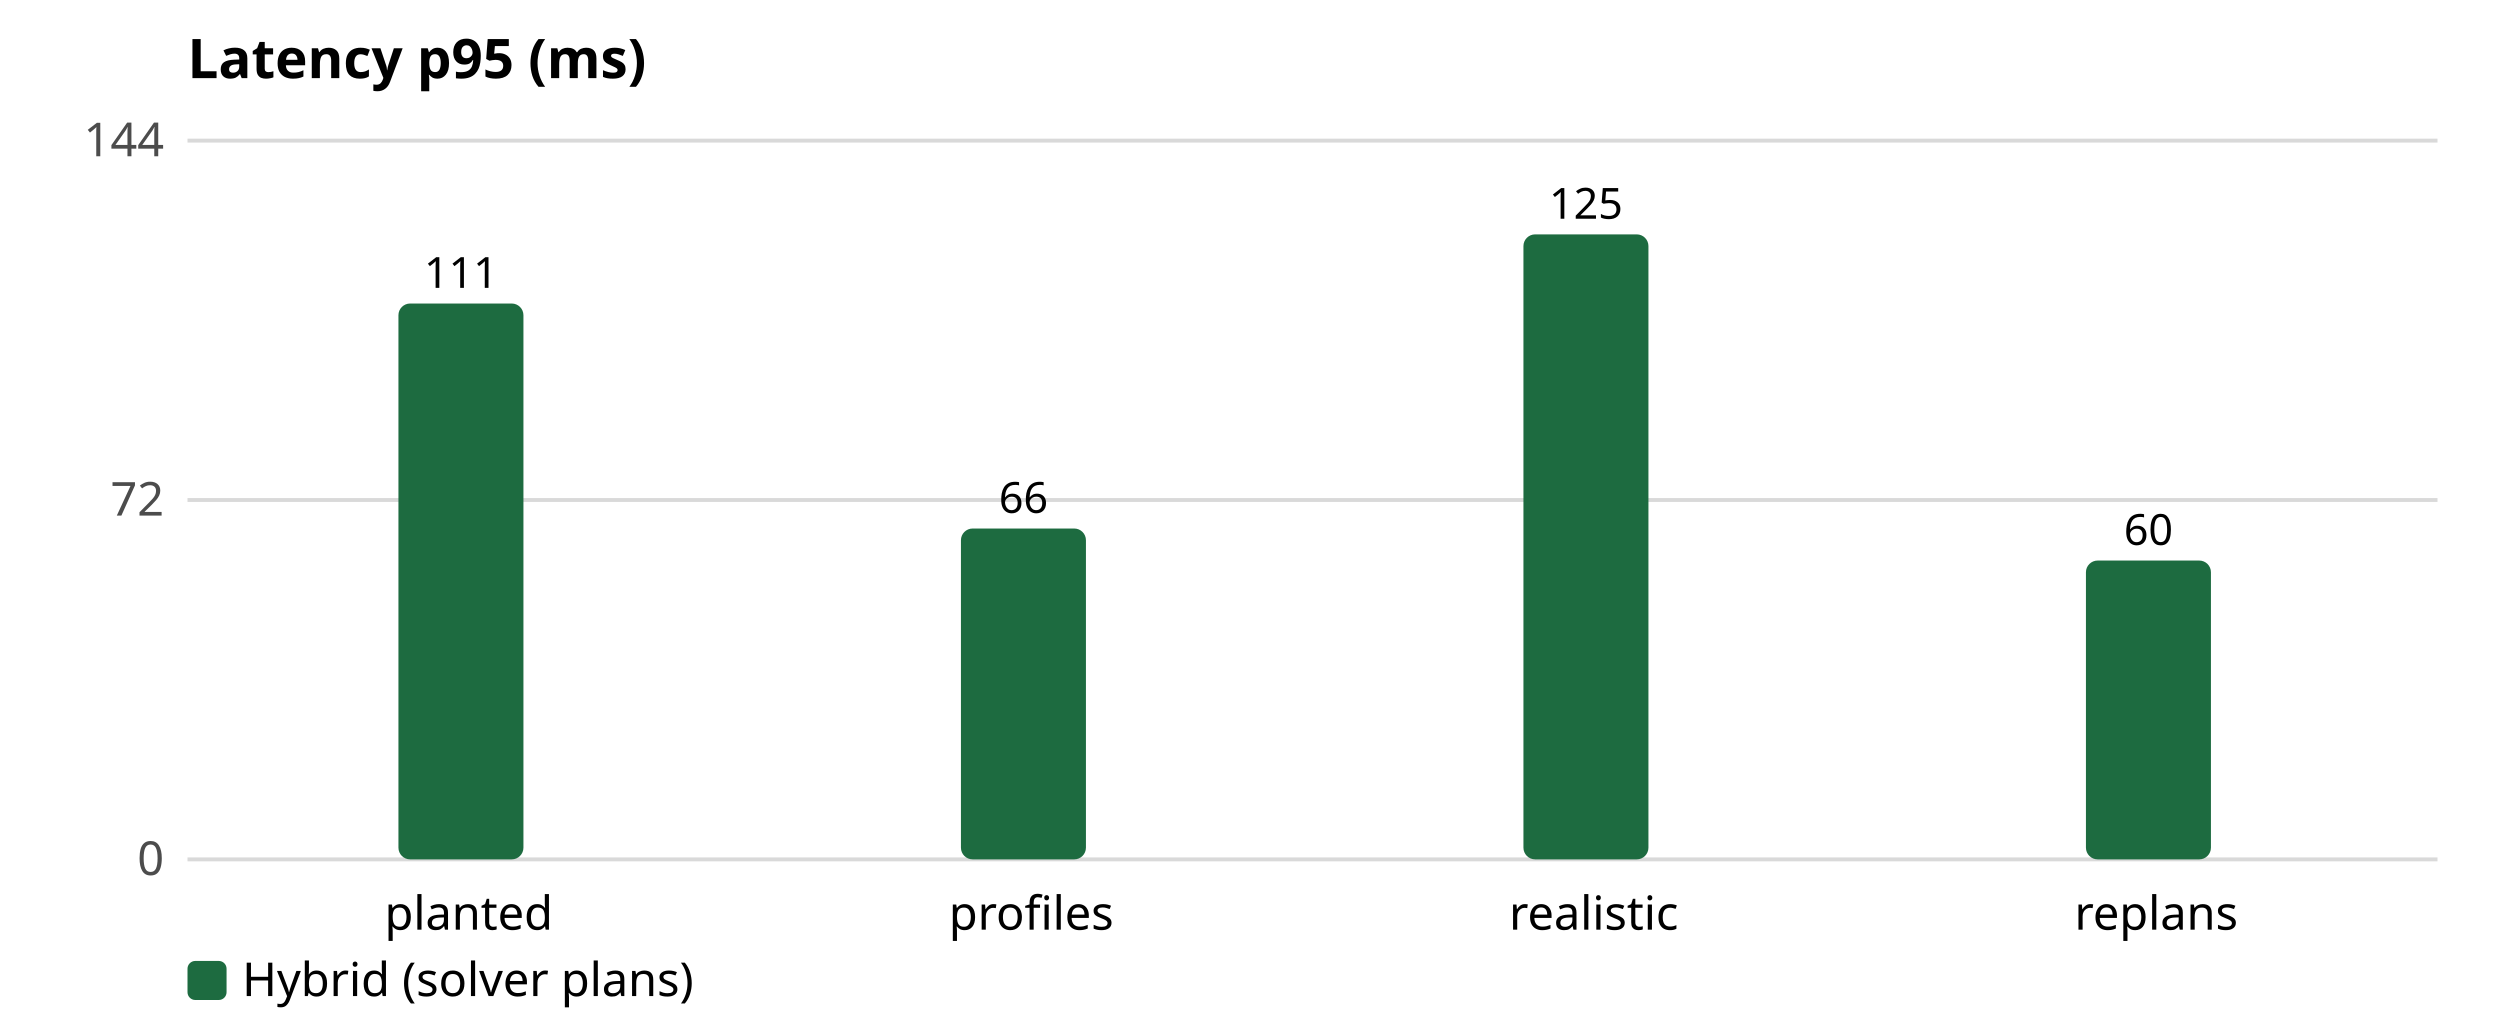
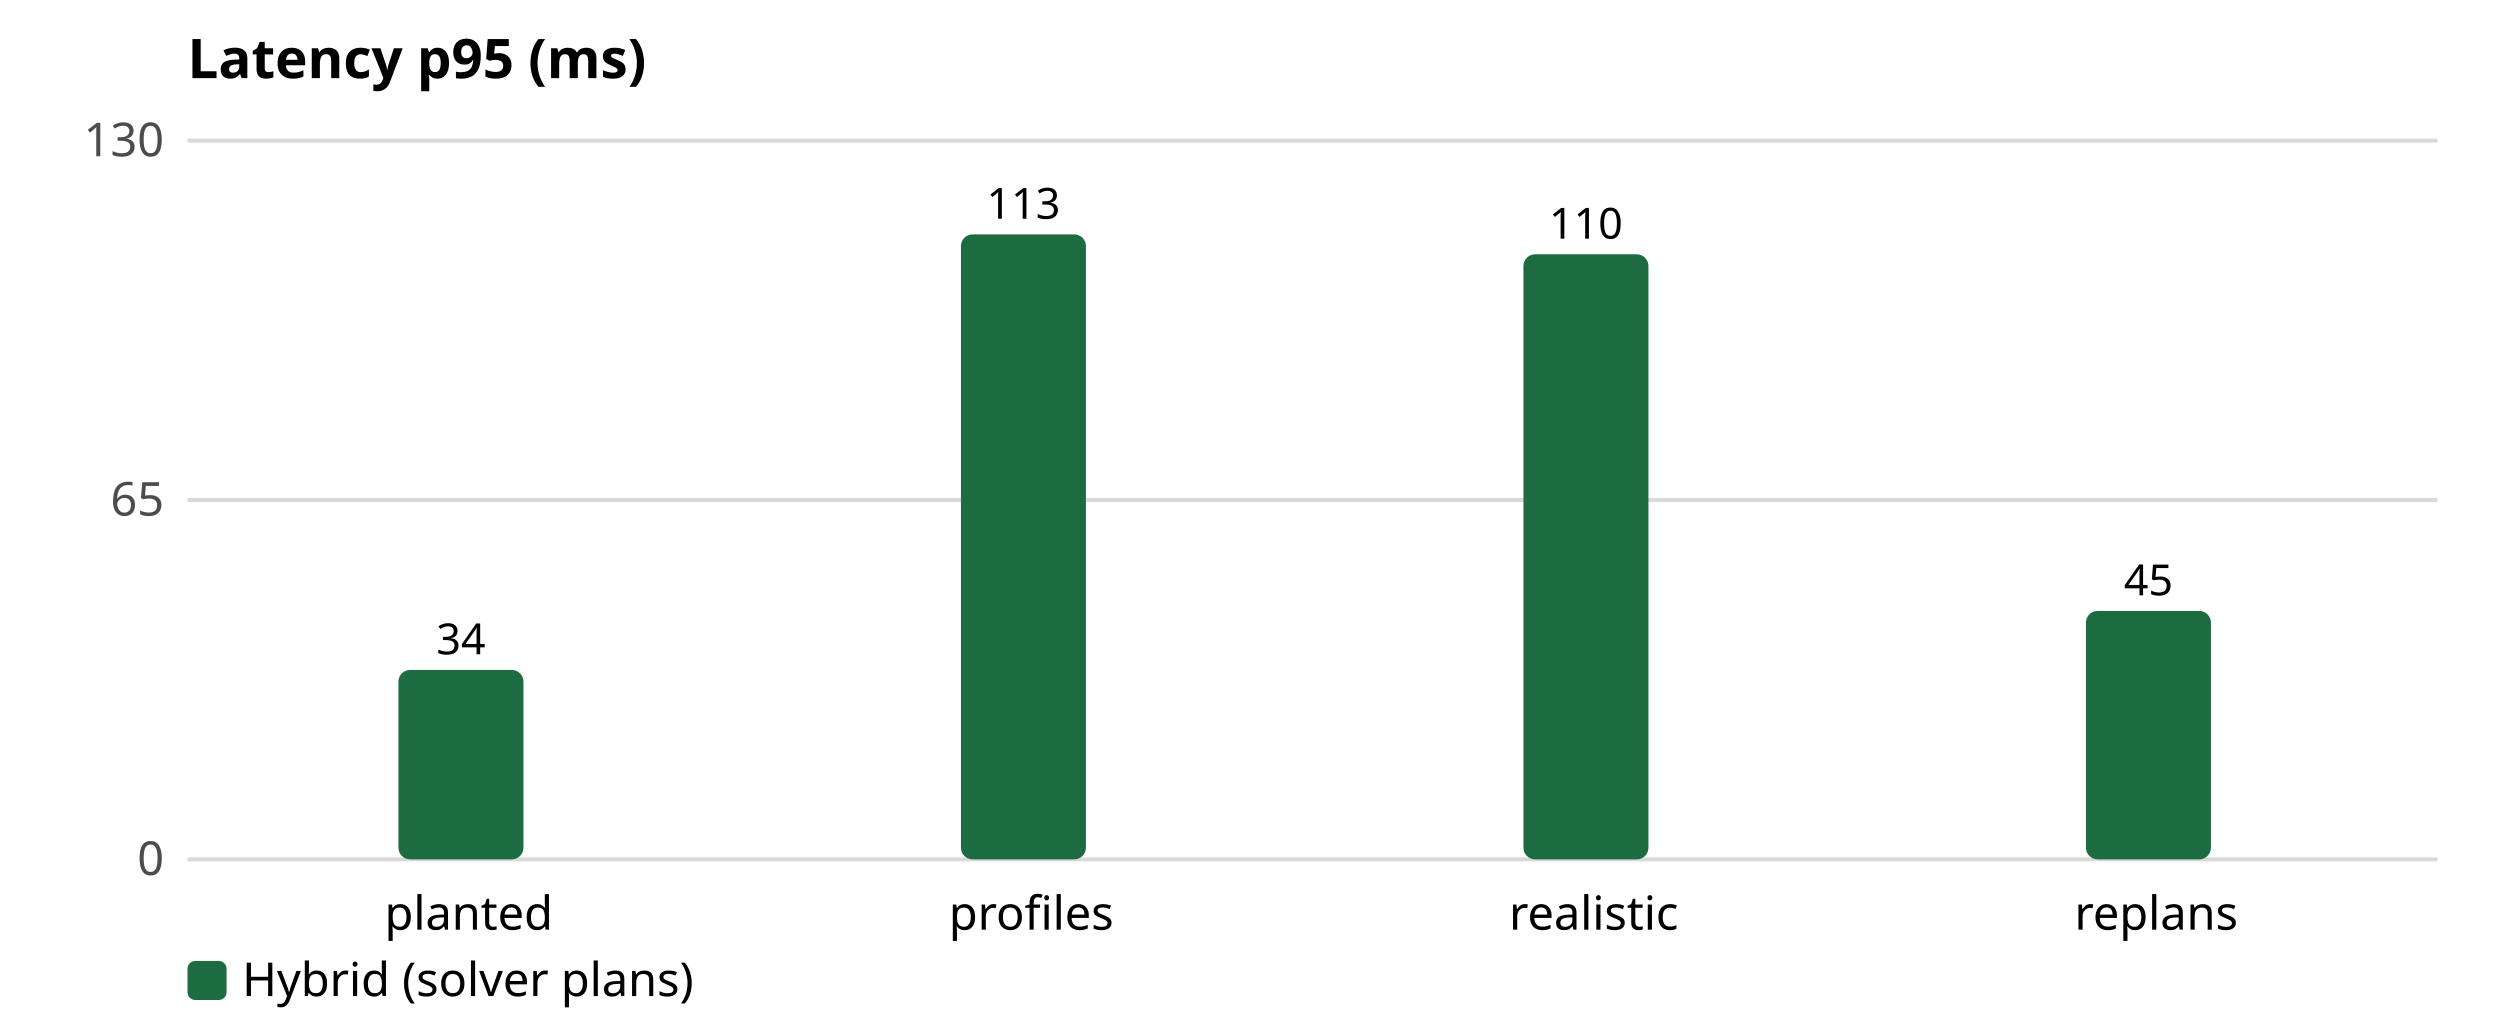
<svg xmlns="http://www.w3.org/2000/svg" viewBox="0 0 640 260" role="img" aria-label="Latency p95 (ms)" font-family="system-ui,sans-serif" font-size="12" fill="currentColor">
  <text x="48" y="20" font-size="14" font-weight="600">Latency p95 (ms)</text>
  <line x1="48" x2="624" y1="220.0" y2="220.0" stroke="currentColor" stroke-opacity="0.15" />
  <text x="42" y="224.0" text-anchor="end" opacity="0.7">0</text>
  <line x1="48" x2="624" y1="128.0" y2="128.0" stroke="currentColor" stroke-opacity="0.15" />
-   <text x="42" y="132.0" text-anchor="end" opacity="0.7">72</text>
+   <text x="42" y="132.0" text-anchor="end" opacity="0.7">65</text>
  <line x1="48" x2="624" y1="36.0" y2="36.0" stroke="currentColor" stroke-opacity="0.15" />
-   <text x="42" y="40.0" text-anchor="end" opacity="0.7">144</text>
-   <rect x="102.0" y="77.7" width="32.0" height="142.3" rx="3" fill="#1d6b40" />
-   <text x="118.0" y="73.7" text-anchor="middle" font-size="11">111</text>
+   <text x="42" y="40.0" text-anchor="end" opacity="0.7">130</text>
+   <rect x="102.0" y="171.5" width="32.0" height="48.5" rx="3" fill="#1d6b40" />
+   <text x="118.0" y="167.5" text-anchor="middle" font-size="11">34</text>
  <text x="120.0" y="238" text-anchor="middle">planted</text>
-   <rect x="246.0" y="135.3" width="32.0" height="84.7" rx="3" fill="#1d6b40" />
-   <text x="262.0" y="131.3" text-anchor="middle" font-size="11">66</text>
+   <rect x="246.0" y="60.0" width="32.0" height="160.0" rx="3" fill="#1d6b40" />
+   <text x="262.0" y="56.0" text-anchor="middle" font-size="11">113</text>
  <text x="264.0" y="238" text-anchor="middle">profiles</text>
-   <rect x="390.0" y="60.0" width="32.0" height="160.0" rx="3" fill="#1d6b40" />
-   <text x="406.0" y="56.0" text-anchor="middle" font-size="11">125</text>
+   <rect x="390.0" y="65.1" width="32.0" height="154.9" rx="3" fill="#1d6b40" />
+   <text x="406.0" y="61.1" text-anchor="middle" font-size="11">110</text>
  <text x="408.0" y="238" text-anchor="middle">realistic</text>
-   <rect x="534.0" y="143.5" width="32.0" height="76.5" rx="3" fill="#1d6b40" />
-   <text x="550.0" y="139.5" text-anchor="middle" font-size="11">60</text>
+   <rect x="534.0" y="156.4" width="32.0" height="63.6" rx="3" fill="#1d6b40" />
+   <text x="550.0" y="152.4" text-anchor="middle" font-size="11">45</text>
  <text x="552.0" y="238" text-anchor="middle">replans</text>
  <rect x="48" y="246" width="10" height="10" rx="2" fill="#1d6b40" />
  <text x="62" y="255">Hybrid (solver plans)</text>
</svg>
